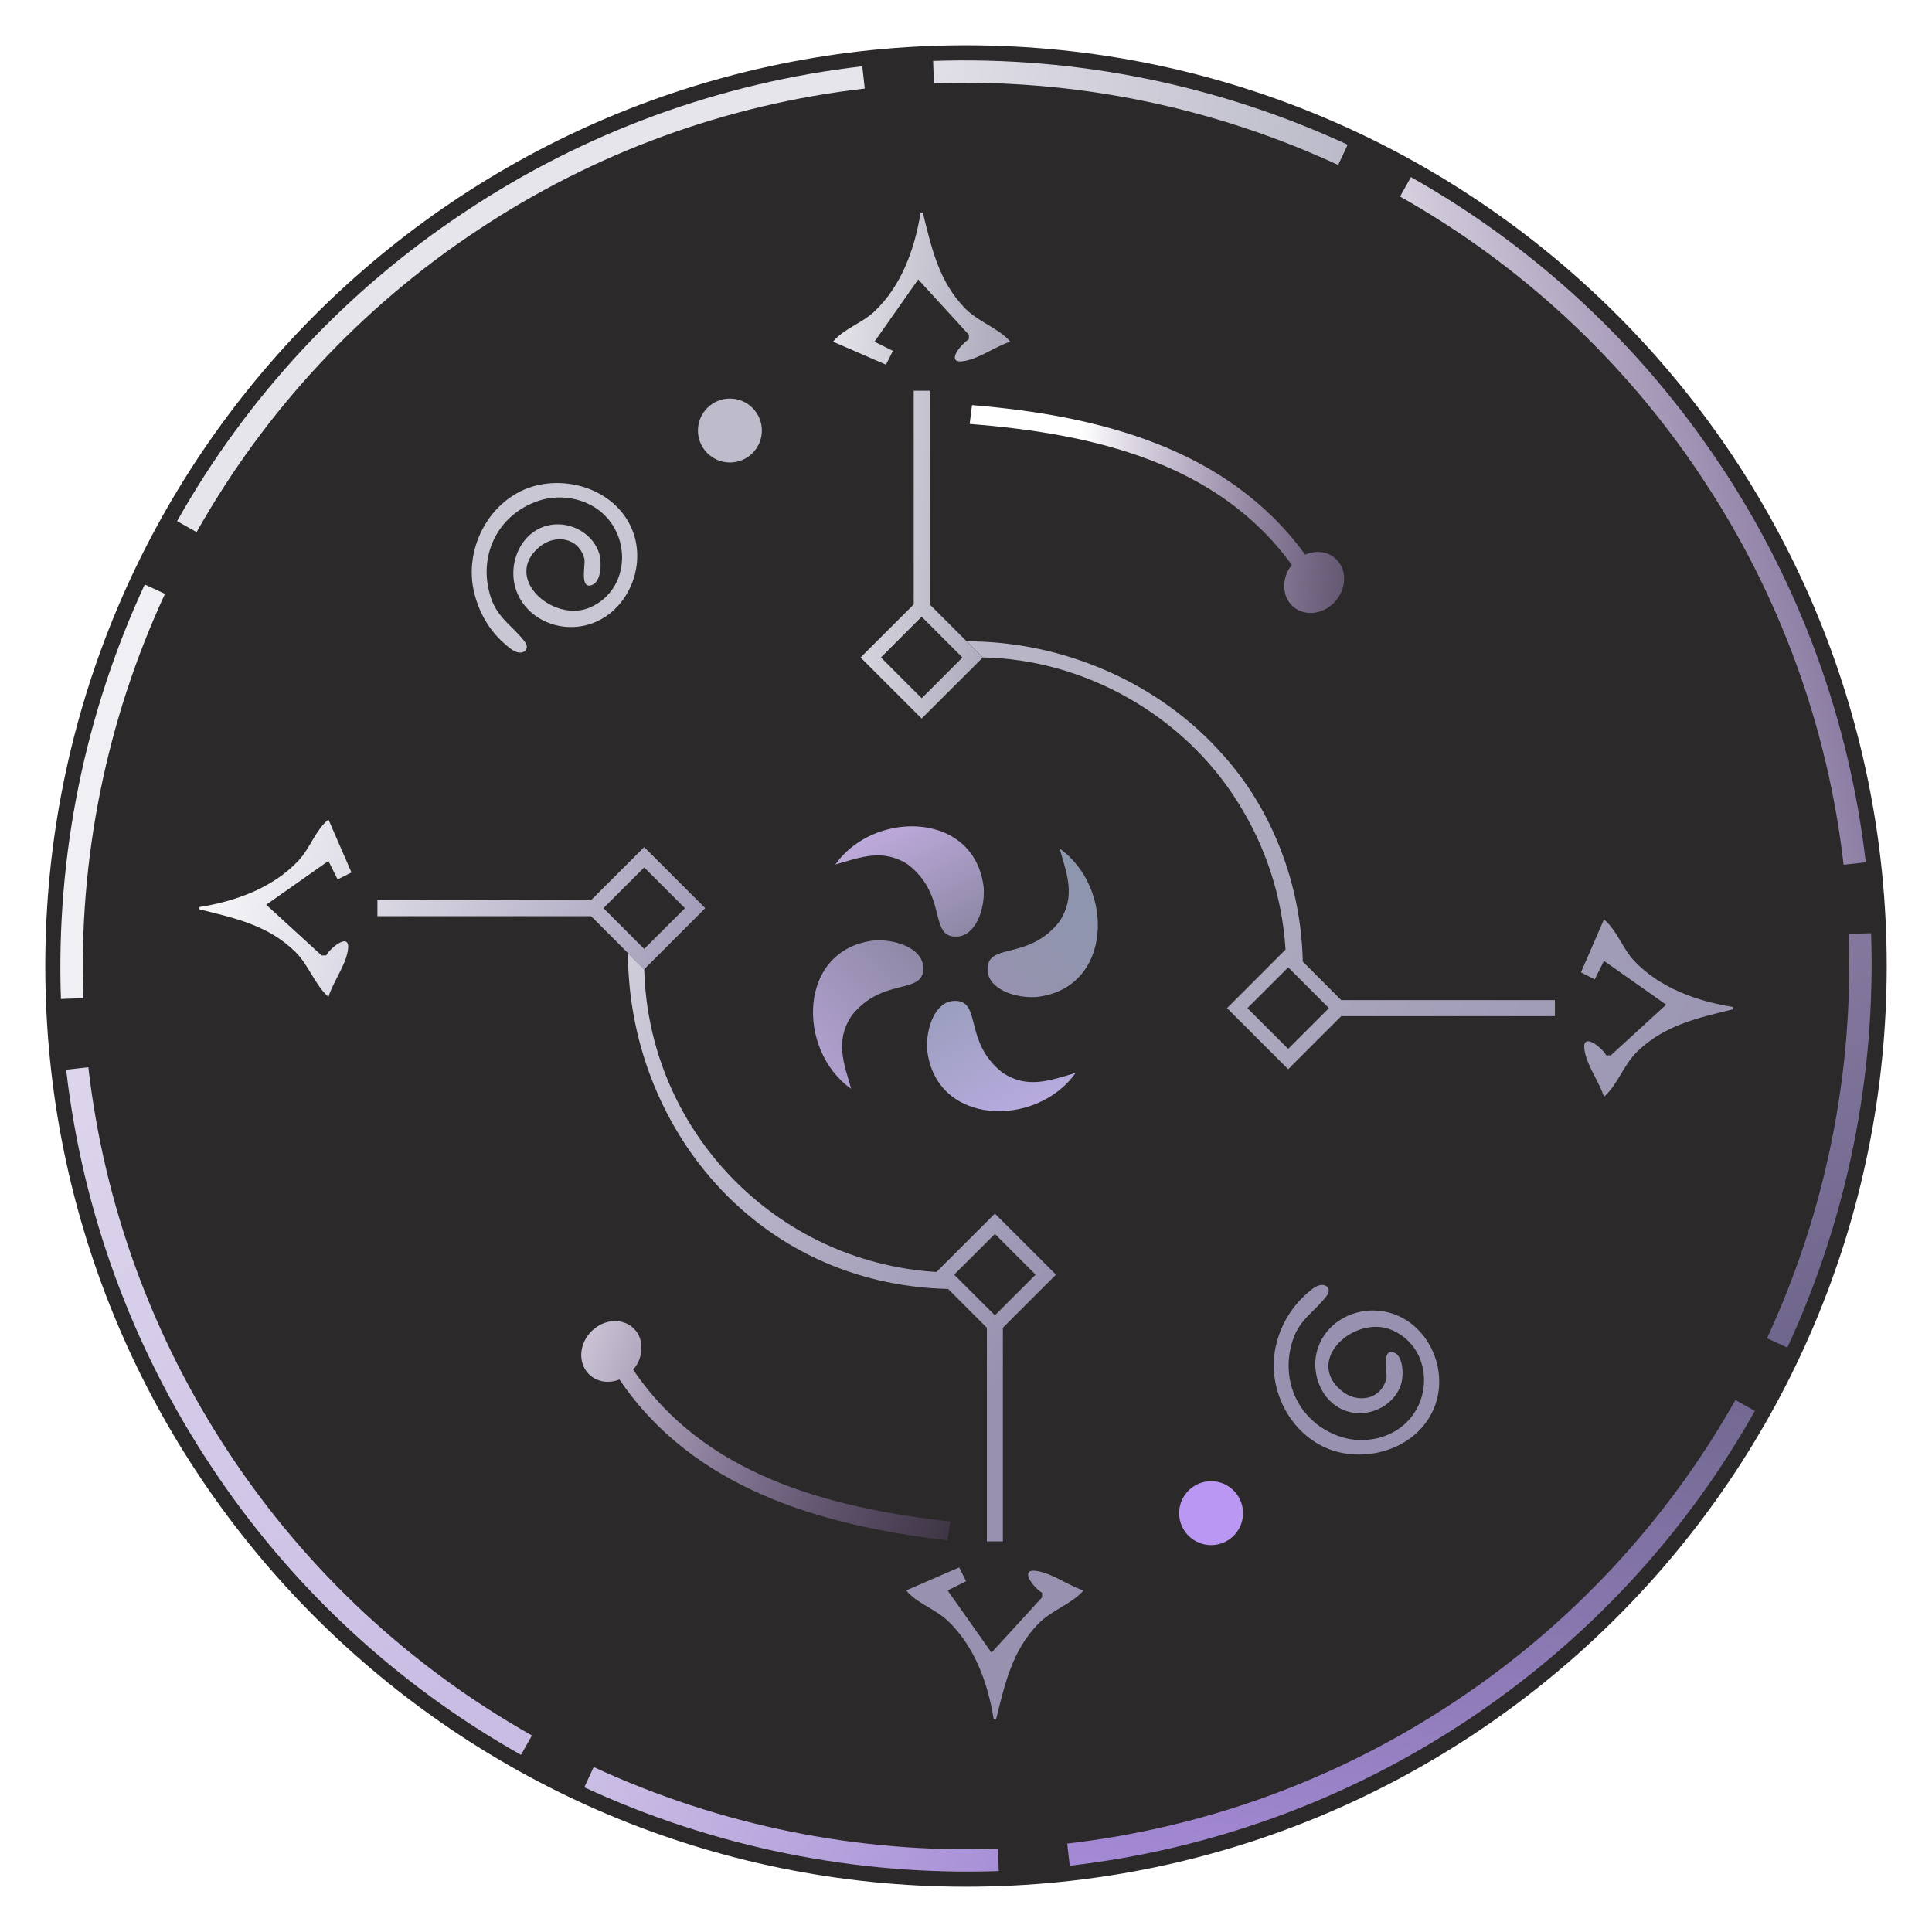
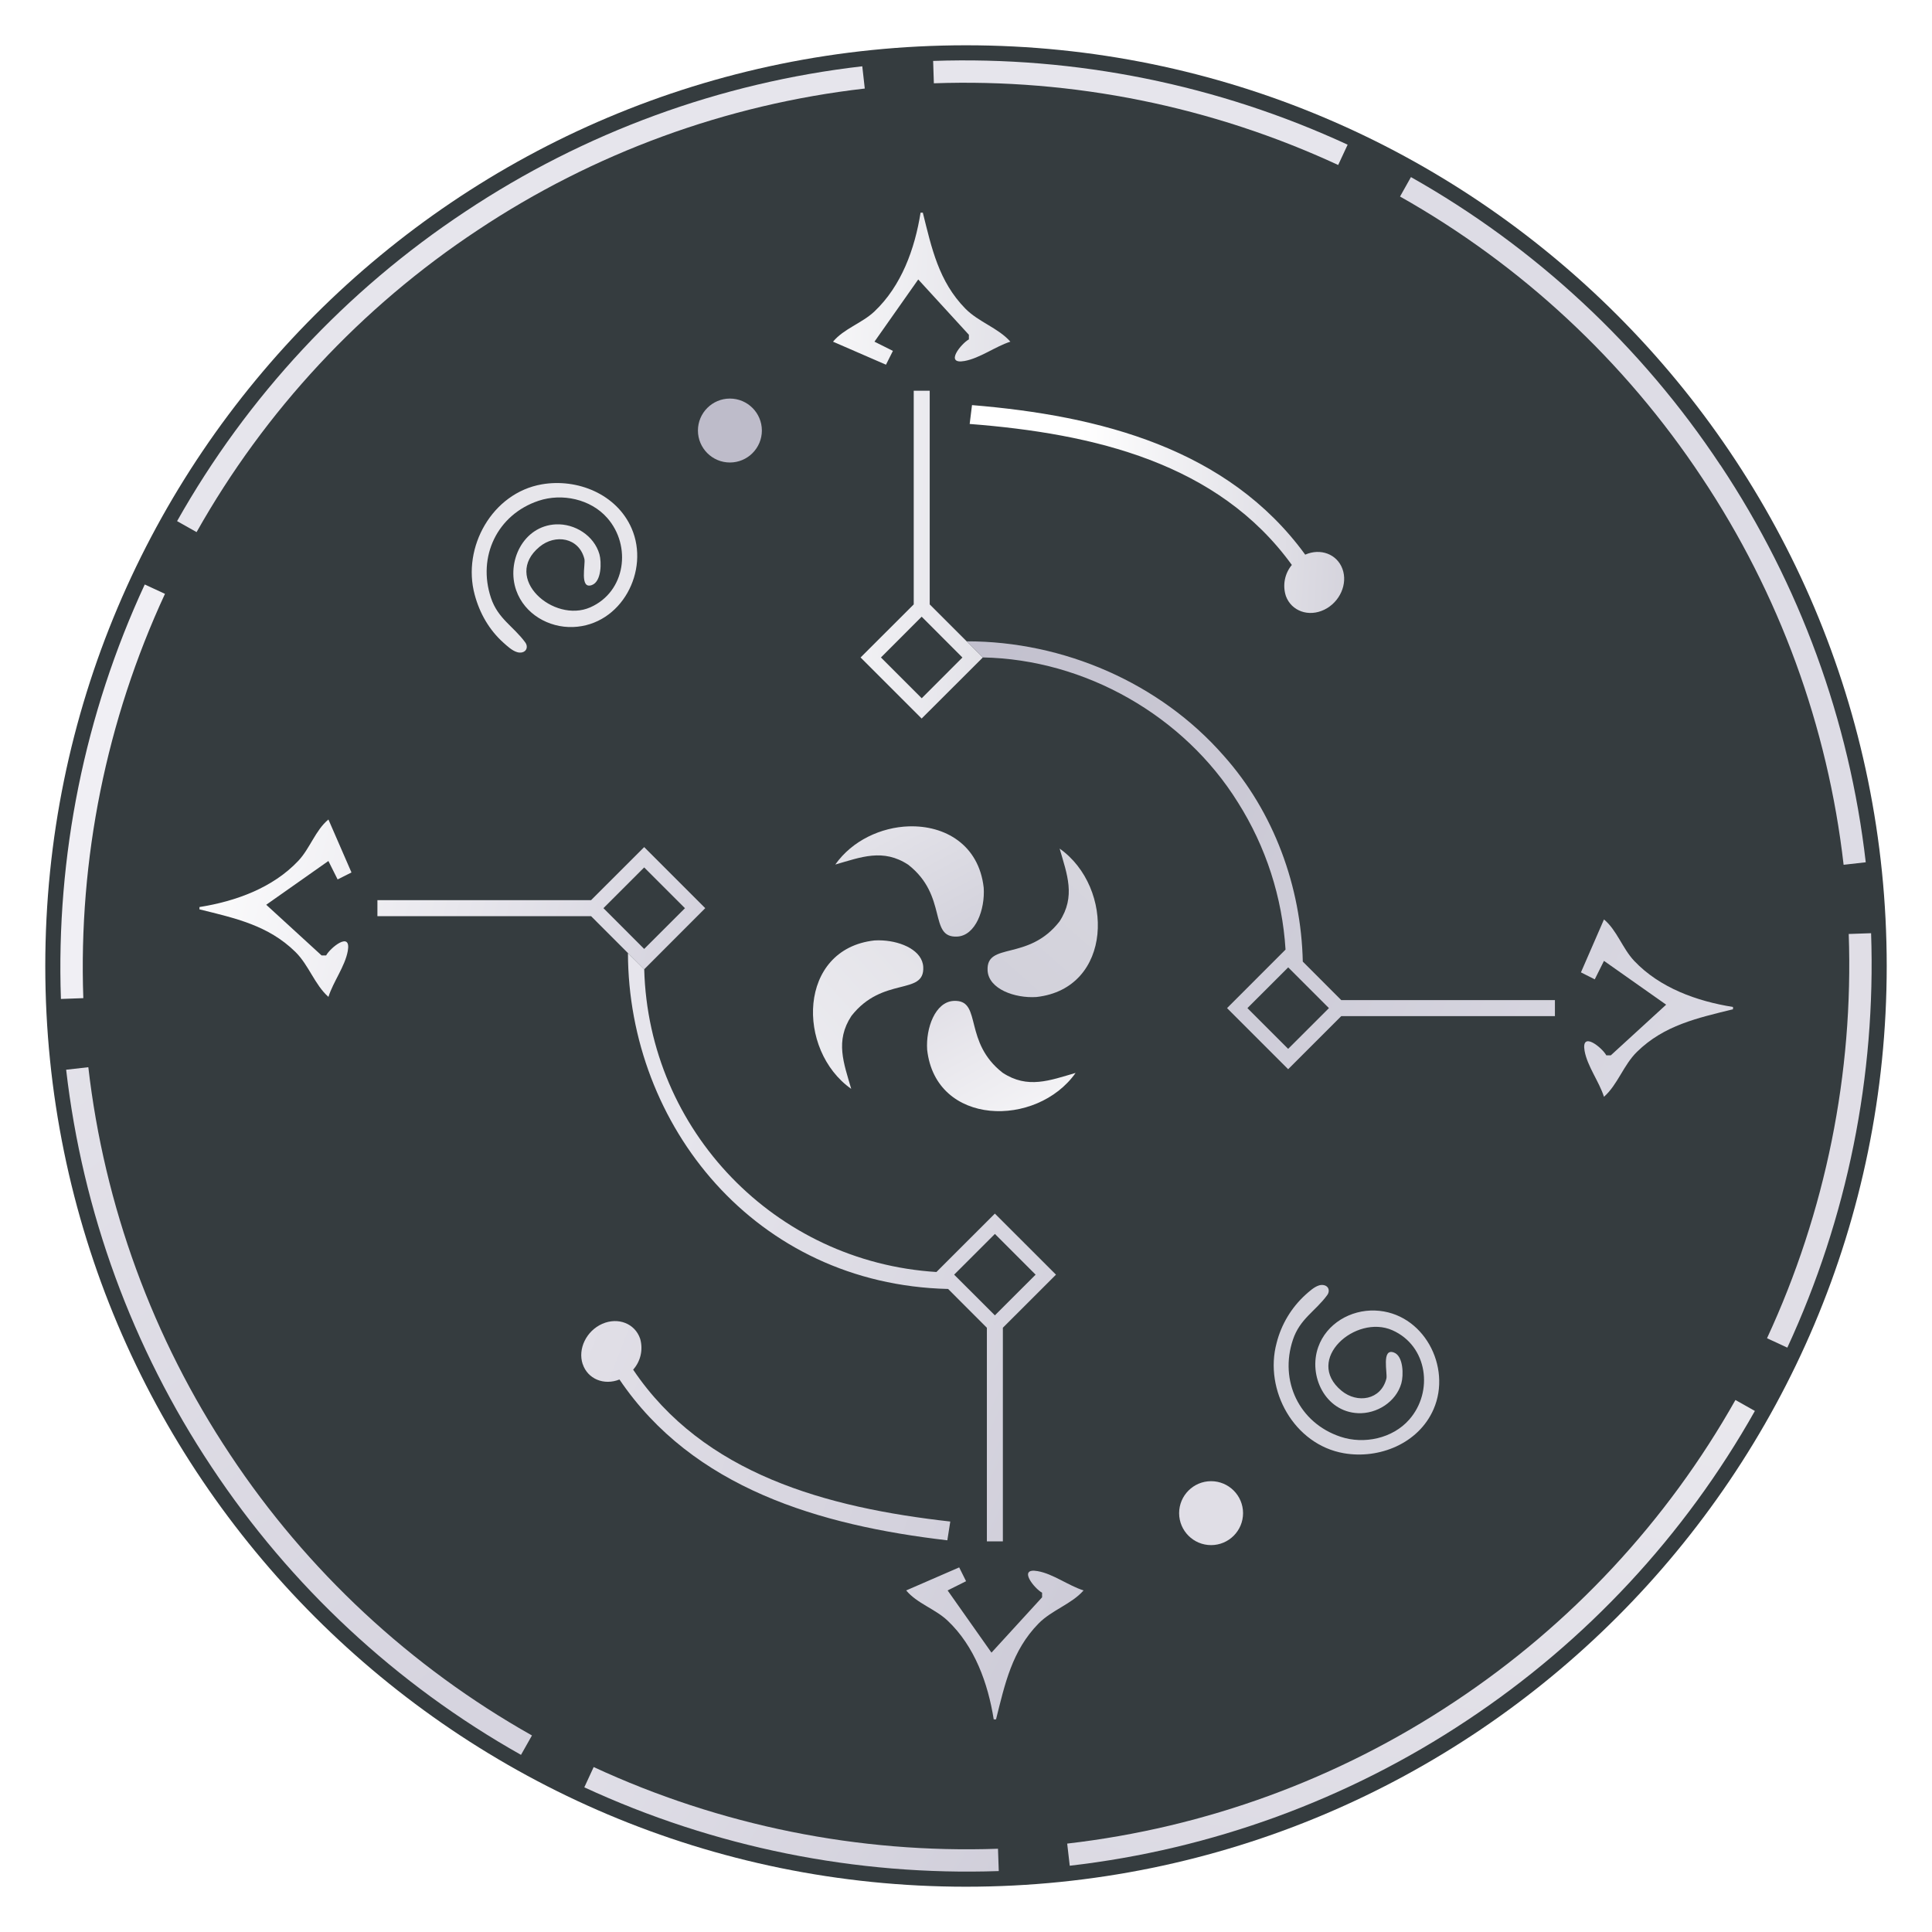
<svg xmlns="http://www.w3.org/2000/svg" xmlns:xlink="http://www.w3.org/1999/xlink" viewBox="0 0 64 64">
  <defs>
+     <linearGradient id="r">
+       <stop offset="0" style="stop-color:#e6e5ec;stop-opacity:1" />
+       <stop offset="1" style="stop-color:#c9c7d4;stop-opacity:1" />
+     </linearGradient>
+     <linearGradient id="f">
+       <stop offset="0" stop-color="#fff" />
+       <stop offset="1" stop-color="#ab7eee" stop-opacity="0" style="stop-color:#bebcca;stop-opacity:1" />
+     </linearGradient>
    <linearGradient id="q">
      <stop offset="0" stop-color="#e6e5ec" />
      <stop offset="1" stop-color="#b3b2c2" />
    </linearGradient>
    <linearGradient id="p">
-       <stop offset="0" stop-color="#cabde4" />
+       <stop offset="0" stop-color="#cabde4" style="stop-color:#d6d4df;stop-opacity:1" />
      <stop offset="1" stop-color="#f0eff3" />
    </linearGradient>
    <linearGradient id="o">
-       <stop offset="0" stop-color="#a389d5" />
+       <stop offset="0" stop-color="#a389d5" style="stop-color:#cfcdd9;stop-opacity:1" />
      <stop offset="1" stop-color="#edecf2" />
    </linearGradient>
    <linearGradient id="n">
-       <stop offset="0" stop-color="#70678d" />
-       <stop offset="1" stop-color="#b997f3" />
+       <stop offset="0" stop-color="#70678d" style="stop-color:#eae9ee;stop-opacity:1" />
+       <stop offset="1" stop-color="#b997f3" style="stop-color:#d6d4df;stop-opacity:1" />
    </linearGradient>
    <linearGradient id="m">
      <stop offset="0" stop-color="#9384a9" />
      <stop offset="1" stop-color="#665e85" />
    </linearGradient>
    <linearGradient id="l">
      <stop offset="0" stop-color="#fff" />
      <stop offset="1" stop-color="#513975" />
    </linearGradient>
    <linearGradient id="k">
-       <stop offset="0" stop-color="#bfbdcb" />
-       <stop offset="1" stop-color="#9892b0" />
+       <stop offset="0" stop-color="#bfbdcb" style="stop-color:#bebcca;stop-opacity:1" />
+       <stop offset="1" stop-color="#9892b0" style="stop-color:#dddce5;stop-opacity:1" />
    </linearGradient>
-     <linearGradient xlink:href="#a" id="t" x1="405.68" x2="412.165" y1="2.619" y2="14.716" gradientUnits="userSpaceOnUse" />
+     <linearGradient xlink:href="#a" id="u" x1="405.68" x2="412.165" y1="2.619" y2="14.716" gradientUnits="userSpaceOnUse" />
    <linearGradient id="a">
-       <stop offset="0" stop-color="#8b98ad" />
-       <stop offset="1" stop-color="#ccb3f5" />
+       <stop offset="0" stop-color="#8b98ad" style="stop-color:#d9d7e0;stop-opacity:1" />
+       <stop offset="1" stop-color="#ccb3f5" style="stop-color:#fff;stop-opacity:1" />
    </linearGradient>
-     <linearGradient xlink:href="#b" id="u" x1="405.641" x2="394.707" y1="2.469" y2="12.346" gradientUnits="userSpaceOnUse" />
+     <linearGradient xlink:href="#b" id="v" x1="405.641" x2="394.707" y1="2.469" y2="12.346" gradientUnits="userSpaceOnUse" />
    <linearGradient id="b">
-       <stop offset="0" stop-color="#8a86a1" />
-       <stop offset="1" stop-color="#d1b6f6" />
+       <stop offset="0" stop-color="#8a86a1" style="stop-color:#e3e2e8;stop-opacity:1" />
+       <stop offset="1" stop-color="#d1b6f6" style="stop-color:#f2f2f5;stop-opacity:1" />
    </linearGradient>
-     <linearGradient xlink:href="#c" id="v" x1="409.172" x2="415.407" y1="6.859" y2="-.187" gradientUnits="userSpaceOnUse" />
+     <linearGradient xlink:href="#c" id="w" x1="409.172" x2="415.407" y1="6.859" y2="-.187" gradientUnits="userSpaceOnUse" />
    <linearGradient id="c">
-       <stop offset="0" stop-color="#9891af" />
-       <stop offset="1" stop-color="#8a97ad" />
+       <stop offset="0" stop-color="#9891af" style="stop-color:#d1d0da;stop-opacity:1" />
+       <stop offset="1" stop-color="#8a97ad" style="stop-color:#d7d6de;stop-opacity:1" />
    </linearGradient>
-     <linearGradient xlink:href="#d" id="w" x1="407.239" x2="402.874" y1="3.055" y2="-5.3" gradientUnits="userSpaceOnUse" />
+     <linearGradient xlink:href="#d" id="x" x1="407.239" x2="402.874" y1="3.055" y2="-5.3" gradientUnits="userSpaceOnUse" />
    <linearGradient id="d">
-       <stop offset="0" stop-color="#8b86a2" />
-       <stop offset="1" stop-color="#d4baf6" />
+       <stop offset="0" stop-color="#8b86a2" style="stop-color:#d2d1db;stop-opacity:1" />
+       <stop offset="1" stop-color="#d4baf6" style="stop-color:#ebeaef;stop-opacity:1" />
    </linearGradient>
-     <linearGradient xlink:href="#e" id="x" x1="65.445" x2="63.299" y1="11.787" y2="49.271" gradientTransform="rotate(-90 20.264 7.613)scale(.24599)" gradientUnits="userSpaceOnUse" />
+     <linearGradient xlink:href="#e" id="y" x1="65.445" x2="63.299" y1="11.787" y2="49.271" gradientTransform="rotate(-90 20.264 7.613)scale(.24599)" gradientUnits="userSpaceOnUse" />
    <linearGradient id="e">
      <stop offset="0" stop-color="#fff" />
-       <stop offset="1" stop-color="#84819b" />
+       <stop offset="1" stop-color="#84819b" style="stop-color:#d5d4dd;stop-opacity:1" />
    </linearGradient>
-     <linearGradient xlink:href="#f" id="y" x1="412.289" x2="423.389" y1="-9.727" y2="-9.104" gradientTransform="translate(-357.31 19.28)scale(.92448)" gradientUnits="userSpaceOnUse" />
-     <linearGradient id="f">
-       <stop offset="0" stop-color="#fff" />
-       <stop offset="1" stop-color="#ab7eee" stop-opacity="0" />
+     <linearGradient xlink:href="#f" id="z" x1="412.289" x2="423.389" y1="-9.727" y2="-9.104" gradientTransform="translate(-357.31 19.28)scale(.92448)" gradientUnits="userSpaceOnUse" />
+     <linearGradient id="j">
+       <stop offset="0" stop-color="#fff" style="stop-color:#e5e3ea;stop-opacity:1" />
+       <stop offset="1" stop-color="#ab7eee" stop-opacity="0" style="stop-color:#cfcdd9;stop-opacity:1" />
    </linearGradient>
-     <linearGradient xlink:href="#h" id="r" x1="391.026" x2="407.8" y1="2.993" y2="15.838" gradientTransform="translate(-354.604 16.012)scale(.92448)" gradientUnits="userSpaceOnUse" />
-     <linearGradient id="h">
+     <linearGradient xlink:href="#g" id="s" x1="391.026" x2="407.8" y1="2.993" y2="15.838" gradientTransform="translate(-354.604 16.012)scale(.92448)" gradientUnits="userSpaceOnUse" />
+     <linearGradient id="g">
      <stop offset="0" stop-color="#e8e6ed" />
      <stop offset="1" stop-color="#9892b0" />
    </linearGradient>
-     <linearGradient xlink:href="#i" id="B" x1="48.634" x2="105.482" y1="40.131" y2="24.899" gradientTransform="matrix(-.24599 0 0 .24599 27.553 12.322)" gradientUnits="userSpaceOnUse" />
+     <linearGradient xlink:href="#i" id="C" x1="48.634" x2="105.482" y1="40.131" y2="24.899" gradientTransform="matrix(-.24599 0 0 .24599 27.553 12.322)" gradientUnits="userSpaceOnUse" />
    <linearGradient id="i">
-       <stop offset="0" stop-color="#9a93b2" />
+       <stop offset="0" stop-color="#9a93b2" style="stop-color:#d0ceda;stop-opacity:1" />
      <stop offset="1" stop-color="#fff" />
    </linearGradient>
-     <linearGradient xlink:href="#f" id="C" x1="422.575" x2="407.521" y1="-8.144" y2="-13.367" gradientTransform="rotate(181.952 200.051 14.725)scale(.92448)" gradientUnits="userSpaceOnUse" />
-     <linearGradient xlink:href="#h" id="z" x1="391.026" x2="407.8" y1="2.993" y2="15.838" gradientTransform="translate(-354.612 16.084)scale(.92448)" gradientUnits="userSpaceOnUse" />
-     <linearGradient xlink:href="#k" id="s" x1="402.94" x2="428.569" y1="-3.936" y2="8.433" gradientTransform="translate(-354.604 16.012)scale(.92448)" gradientUnits="userSpaceOnUse" />
-     <linearGradient xlink:href="#l" id="I" x1="468.522" x2="474.45" y1="-1.231" y2="-17.443" gradientTransform="rotate(56.422 213.901 -367.4)scale(.92448)" gradientUnits="userSpaceOnUse" />
-     <linearGradient xlink:href="#m" id="G" x1="471.214" x2="488.747" y1="-7.932" y2="-5.112" gradientTransform="rotate(56.422 213.901 -367.4)scale(.92448)" gradientUnits="userSpaceOnUse" />
-     <linearGradient xlink:href="#n" id="F" x1="476.338" x2="490.738" y1="6.99" y2="20.959" gradientTransform="rotate(56.422 213.901 -367.4)scale(.92448)" gradientUnits="userSpaceOnUse" />
-     <linearGradient xlink:href="#o" id="E" x1="486.803" x2="468.735" y1="21.363" y2="30.636" gradientTransform="rotate(56.422 213.901 -367.4)scale(.92448)" gradientUnits="userSpaceOnUse" />
-     <linearGradient xlink:href="#p" id="D" x1="474.144" x2="439.052" y1="32.602" y2="35.709" gradientTransform="rotate(56.422 213.901 -367.4)scale(.92448)" gradientUnits="userSpaceOnUse" />
-     <linearGradient xlink:href="#q" id="H" x1="445.922" x2="454.645" y1="-2.345" y2="-12.736" gradientTransform="rotate(56.422 213.901 -367.4)scale(.92448)" gradientUnits="userSpaceOnUse" />
+     <linearGradient xlink:href="#j" id="D" x1="422.575" x2="407.521" y1="-8.144" y2="-13.367" gradientTransform="rotate(181.952 200.051 14.725)scale(.92448)" gradientUnits="userSpaceOnUse" />
+     <linearGradient xlink:href="#g" id="A" x1="391.026" x2="407.8" y1="2.993" y2="15.838" gradientTransform="translate(-354.612 16.084)scale(.92448)" gradientUnits="userSpaceOnUse" />
+     <linearGradient xlink:href="#k" id="t" x1="402.94" x2="428.569" y1="-3.936" y2="8.433" gradientTransform="translate(-354.604 16.012)scale(.92448)" gradientUnits="userSpaceOnUse" />
+     <linearGradient xlink:href="#l" id="J" x1="468.522" x2="474.45" y1="-1.231" y2="-17.443" gradientTransform="rotate(56.422 213.901 -367.4)scale(.92448)" gradientUnits="userSpaceOnUse" />
+     <linearGradient xlink:href="#m" id="H" x1="471.214" x2="488.747" y1="-7.932" y2="-5.112" gradientTransform="rotate(56.422 213.901 -367.4)scale(.92448)" gradientUnits="userSpaceOnUse" />
+     <linearGradient xlink:href="#n" id="G" x1="476.338" x2="490.738" y1="6.99" y2="20.959" gradientTransform="rotate(56.422 213.901 -367.4)scale(.92448)" gradientUnits="userSpaceOnUse" />
+     <linearGradient xlink:href="#o" id="F" x1="486.803" x2="468.735" y1="21.363" y2="30.636" gradientTransform="rotate(56.422 213.901 -367.4)scale(.92448)" gradientUnits="userSpaceOnUse" />
+     <linearGradient xlink:href="#p" id="E" x1="474.144" x2="439.052" y1="32.602" y2="35.709" gradientTransform="rotate(56.422 213.901 -367.4)scale(.92448)" gradientUnits="userSpaceOnUse" />
+     <linearGradient xlink:href="#q" id="I" x1="445.922" x2="454.645" y1="-2.345" y2="-12.736" gradientTransform="rotate(56.422 213.901 -367.4)scale(.92448)" gradientUnits="userSpaceOnUse" />
+     <linearGradient xlink:href="#r" id="B" x1="14.016" x2="28.368" y1="25.823" y2="32.845" gradientUnits="userSpaceOnUse" />
  </defs>
-   <path fill="#2c292a" d="M62.5 32A30.5 30.5 0 0 1 32 62.5 30.5 30.5 0 0 1 1.5 32 30.5 30.5 0 0 1 32 1.5 30.5 30.5 0 0 1 62.5 32" />
+   <path fill="#353c3f" d="M62.5 32A30.5 30.5 0 0 1 32 62.5 30.5 30.5 0 0 1 1.5 32 30.5 30.5 0 0 1 32 1.5 30.5 30.5 0 0 1 62.5 32" />
  <g stroke-width=".661">
-     <path fill="url(#r)" d="m20.735 28.554-7.412-7.4" overflow="visible" transform="matrix(1.51205 0 0 1.51197 .017 .018)" />
+     <path fill="url(#s)" d="m20.735 28.554-7.412-7.4" overflow="visible" transform="matrix(1.51205 0 0 1.51197 .017 .018)" />
    <g stroke-width=".737">
-       <path fill="url(#s)" d="m21.168 13.23.394.393c2.493.046 4.909 1.42 6.225 3.539a7.6 7.6 0 0 1 1.161 3.59l-1.427 1.428 1.491 1.491 1.296-1.296h5.213v-.39h-5.213l-.939-.94c-.04-1.83-.705-3.651-1.928-5.022-1.558-1.782-3.916-2.796-6.273-2.793m15.55 6.786-.562 1.292.337.17.225-.451 1.517 1.069-1.35 1.236h-.11c-.1-.185-.618-.608-.53-.108.068.377.354.748.473 1.12.333-.294.477-.777.806-1.098.663-.65 1.474-.823 2.342-1.038v-.056c-.882-.14-1.788-.466-2.412-1.126-.286-.304-.42-.747-.736-1.01m-7.705 1.17.994.994-.995.994-.994-.994z" overflow="visible" transform="matrix(1.35764 0 0 1.35758 3.284 3.284)" />
-       <path fill="#b997f3" d="M41.178 50.124a1.06 1.06 0 0 1-1.059 1.06 1.06 1.06 0 0 1-1.059-1.058 1.06 1.06 0 0 1 1.058-1.06 1.06 1.06 0 0 1 1.06 1.057" />
-       <path fill="#c9c7d3" d="M17.13 21.603a.33.33 0 0 0 .17.007c.16-.04.19-.206.102-.326-.395-.54-.906-.785-1.138-1.478-.456-1.362.204-2.76 1.58-3.218.775-.258 1.722-.057 2.272.57.81.921.613 2.441-.56 2.96-1.218.54-2.934-.972-1.683-2.005.522-.432 1.307-.308 1.486.403.042.171-.17 1.017.247.865.324-.117.324-.766.25-1.024-.178-.615-.814-1.015-1.44-.987-1.084.05-1.652 1.241-1.314 2.191.277.78 1.075 1.238 1.88 1.21 1.603-.058 2.552-1.865 1.94-3.27-.494-1.134-1.797-1.66-2.972-1.457-1.645.285-2.65 2.085-2.226 3.654.165.617.48 1.17.958 1.597.113.1.278.258.448.308" />
+       <path fill="url(#t)" d="m21.168 13.23.394.393c2.493.046 4.909 1.42 6.225 3.539a7.6 7.6 0 0 1 1.161 3.59l-1.427 1.428 1.491 1.491 1.296-1.296h5.213v-.39h-5.213l-.939-.94c-.04-1.83-.705-3.651-1.928-5.022-1.558-1.782-3.916-2.796-6.273-2.793m15.55 6.786-.562 1.292.337.17.225-.451 1.517 1.069-1.35 1.236h-.11c-.1-.185-.618-.608-.53-.108.068.377.354.748.473 1.12.333-.294.477-.777.806-1.098.663-.65 1.474-.823 2.342-1.038v-.056c-.882-.14-1.788-.466-2.412-1.126-.286-.304-.42-.747-.736-1.01m-7.705 1.17.994.994-.995.994-.994-.994z" overflow="visible" transform="matrix(1.35764 0 0 1.35758 3.284 3.284)" />
+       <path fill="#b997f3" d="M41.178 50.124a1.06 1.06 0 0 1-1.059 1.06 1.06 1.06 0 0 1-1.059-1.058 1.06 1.06 0 0 1 1.058-1.06 1.06 1.06 0 0 1 1.06 1.057" style="fill:#e0dee6;fill-opacity:1" />
+       <path fill="#c9c7d3" d="M17.13 21.603a.33.33 0 0 0 .17.007c.16-.04.19-.206.102-.326-.395-.54-.906-.785-1.138-1.478-.456-1.362.204-2.76 1.58-3.218.775-.258 1.722-.057 2.272.57.81.921.613 2.441-.56 2.96-1.218.54-2.934-.972-1.683-2.005.522-.432 1.307-.308 1.486.403.042.171-.17 1.017.247.865.324-.117.324-.766.25-1.024-.178-.615-.814-1.015-1.44-.987-1.084.05-1.652 1.241-1.314 2.191.277.78 1.075 1.238 1.88 1.21 1.603-.058 2.552-1.865 1.94-3.27-.494-1.134-1.797-1.66-2.972-1.457-1.645.285-2.65 2.085-2.226 3.654.165.617.48 1.17.958 1.597.113.1.278.258.448.308" style="fill:#e7e6eb;fill-opacity:1" />
      <g stroke-width="1.414">
-         <path fill="url(#t)" d="M407.03 5.704a1 1 0 0 0-.12 0c-.867.044-1.31 1.274-1.243 2.287.4 3.591 5.134 3.662 6.95 1.086-1.203.347-2.24.764-3.415-.008-1.819-1.418-.993-3.31-2.171-3.365" transform="matrix(.70747 0 0 .70743 -256.284 29.121)" />
-         <path fill="url(#u)" d="M403.585 2.873a3 3 0 0 0-.387 0c-3.592.402-3.663 5.135-1.087 6.95-.346-1.202-.763-2.239.008-3.413 1.464-1.878 3.433-.937 3.365-2.293-.038-.758-.985-1.192-1.9-1.244z" transform="matrix(.70747 0 0 .70743 -256.284 29.121)" />
-         <path fill="url(#v)" d="M411.87-1.428c.346 1.203.764 2.24-.008 3.415-1.464 1.877-3.433.937-3.365 2.292.044.867 1.274 1.31 2.287 1.243 3.591-.4 3.662-5.134 1.086-6.95" transform="matrix(.70747 0 0 .70743 -256.284 29.121)" />
-         <path fill="url(#w)" d="M404.817-2.47c-1.305.041-2.657.662-3.452 1.789 1.203-.346 2.24-.764 3.415.008 1.877 1.464.936 3.433 2.292 3.365.866-.043 1.31-1.274 1.243-2.287-.225-2.02-1.822-2.926-3.498-2.874" transform="matrix(.70747 0 0 .70743 -256.284 29.121)" />
+         <path fill="url(#u)" d="M407.03 5.704a1 1 0 0 0-.12 0c-.867.044-1.31 1.274-1.243 2.287.4 3.591 5.134 3.662 6.95 1.086-1.203.347-2.24.764-3.415-.008-1.819-1.418-.993-3.31-2.171-3.365" transform="matrix(.70747 0 0 .70743 -256.284 29.121)" />
+         <path fill="url(#v)" d="M403.585 2.873a3 3 0 0 0-.387 0c-3.592.402-3.663 5.135-1.087 6.95-.346-1.202-.763-2.239.008-3.413 1.464-1.878 3.433-.937 3.365-2.293-.038-.758-.985-1.192-1.9-1.244z" transform="matrix(.70747 0 0 .70743 -256.284 29.121)" />
+         <path fill="url(#w)" d="M411.87-1.428c.346 1.203.764 2.24-.008 3.415-1.464 1.877-3.433.937-3.365 2.292.044.867 1.274 1.31 2.287 1.243 3.591-.4 3.662-5.134 1.086-6.95" transform="matrix(.70747 0 0 .70743 -256.284 29.121)" />
+         <path fill="url(#x)" d="M404.817-2.47c-1.305.041-2.657.662-3.452 1.789 1.203-.346 2.24-.764 3.415.008 1.877 1.464.936 3.433 2.292 3.365.866-.043 1.31-1.274 1.243-2.287-.225-2.02-1.822-2.926-3.498-2.874" transform="matrix(.70747 0 0 .70743 -256.284 29.121)" />
      </g>
-       <path fill="url(#x)" d="m17.906 5.918 1.293.562.169-.337-.45-.225L19.986 4.4l1.236 1.35v.112c-.184.1-.607.617-.108.528.377-.068.75-.353 1.12-.472-.294-.334-.775-.478-1.098-.806-.65-.663-.822-1.474-1.038-2.342h-.055c-.14.882-.466 1.787-1.126 2.411-.304.287-.747.42-1.01.737m.672 7.706 1.49 1.49 1.493-1.49-1.296-1.295V7.115h-.39v5.214zm.497 0 .994-.995.994.996-.993.994z" transform="matrix(1.35764 0 0 1.35758 3.284 3.284)" />
-       <path fill="url(#y)" d="M30.336 11.461c.136.367-.063.814-.444.998-.38.184-.8.034-.935-.333a.8.8 0 0 1 .145-.76c-1.801-2.49-4.833-3.205-7.861-3.44l.057-.46c3.124.257 6.246 1.06 8.13 3.649.375-.165.776-.012.908.346" transform="matrix(1.35764 0 0 1.35758 3.284 3.284)" />
-       <path fill="url(#z)" d="M12.903 20.837c.01 4.199 3.103 8.084 7.812 8.196l.946.947v5.212h.39v-5.213l1.296-1.295-1.491-1.49-1.426 1.425a7.604 7.604 0 0 1-7.13-7.387Zm8.954 6.853.993.994-.994.993-.994-.993zm-.872 8.137-1.293.562c.263.317.707.45 1.01.737.661.623.986 1.529 1.126 2.41h.056c.217-.866.389-1.678 1.038-2.34.323-.329.804-.472 1.098-.807-.372-.118-.743-.405-1.12-.471-.499-.09-.076.428.108.527v.112l-1.235 1.35-1.07-1.518.45-.225z" overflow="visible" transform="matrix(1.35764 0 0 1.35758 3.284 3.284)" />
-       <path fill="url(#B)" d="m5.595 17.578.562 1.292-.338.17-.225-.45-1.517 1.068 1.35 1.236h.112c.1-.185.617-.608.528-.108-.068.376-.355.749-.472 1.12-.335-.295-.478-.775-.807-1.098-.662-.65-1.474-.823-2.34-1.038v-.056c.881-.14 1.786-.466 2.41-1.126.287-.304.419-.748.736-1.01m7.705.673 1.49 1.49-1.49 1.492-1.295-1.296H6.79v-.391h5.213zm0 .496-.994.994.994.995.995-.994z" transform="matrix(1.35764 0 0 1.35758 3.284 3.284)" />
-       <path fill="url(#C)" d="M11.798 30.865c-.123-.371.092-.811.478-.981.387-.17.8-.008.925.365a.8.8 0 0 1-.171.753c1.715 2.55 4.72 3.368 7.738 3.706l-.072.458c-3.113-.363-6.207-1.272-8-3.924-.38.152-.777-.014-.897-.377" transform="matrix(1.35764 0 0 1.35758 3.284 3.284)" />
-       <path fill="#9892b0" d="M43.696 42.58a.33.33 0 0 1 .17-.006c.16.04.19.206.102.325-.395.54-.906.785-1.138 1.48-.456 1.36.204 2.76 1.58 3.216.776.258 1.722.057 2.272-.569.81-.92.614-2.442-.558-2.96-1.218-.54-2.935.972-1.684 2.005.522.431 1.307.308 1.486-.404.042-.17-.17-1.016.247-.864.323.116.323.765.248 1.023-.176.615-.813 1.016-1.439.987-1.083-.05-1.652-1.24-1.314-2.19.277-.78 1.075-1.239 1.882-1.21 1.602.058 2.552 1.865 1.938 3.271-.494 1.133-1.797 1.66-2.972 1.456-1.644-.285-2.65-2.086-2.226-3.655a3.23 3.23 0 0 1 .958-1.596c.113-.1.28-.258.448-.309" />
+       <path fill="url(#y)" d="m17.906 5.918 1.293.562.169-.337-.45-.225L19.986 4.4l1.236 1.35v.112c-.184.1-.607.617-.108.528.377-.068.75-.353 1.12-.472-.294-.334-.775-.478-1.098-.806-.65-.663-.822-1.474-1.038-2.342h-.055c-.14.882-.466 1.787-1.126 2.411-.304.287-.747.42-1.01.737m.672 7.706 1.49 1.49 1.493-1.49-1.296-1.295V7.115h-.39v5.214zm.497 0 .994-.995.994.996-.993.994z" transform="matrix(1.35764 0 0 1.35758 3.284 3.284)" />
+       <path fill="url(#z)" d="M30.336 11.461c.136.367-.063.814-.444.998-.38.184-.8.034-.935-.333a.8.8 0 0 1 .145-.76c-1.801-2.49-4.833-3.205-7.861-3.44l.057-.46c3.124.257 6.246 1.06 8.13 3.649.375-.165.776-.012.908.346" transform="matrix(1.35764 0 0 1.35758 3.284 3.284)" />
+       <path fill="url(#A)" d="M12.903 20.837c.01 4.199 3.103 8.084 7.812 8.196l.946.947v5.212h.39v-5.213l1.296-1.295-1.491-1.49-1.426 1.425a7.604 7.604 0 0 1-7.13-7.387Zm8.954 6.853.993.994-.994.993-.994-.993zm-.872 8.137-1.293.562c.263.317.707.45 1.01.737.661.623.986 1.529 1.126 2.41h.056c.217-.866.389-1.678 1.038-2.34.323-.329.804-.472 1.098-.807-.372-.118-.743-.405-1.12-.471-.499-.09-.076.428.108.527v.112l-1.235 1.35-1.07-1.518.45-.225z" overflow="visible" style="fill:url(#B);fill-opacity:1" transform="matrix(1.35764 0 0 1.35758 3.284 3.284)" />
+       <path fill="url(#C)" d="m5.595 17.578.562 1.292-.338.17-.225-.45-1.517 1.068 1.35 1.236h.112c.1-.185.617-.608.528-.108-.068.376-.355.749-.472 1.12-.335-.295-.478-.775-.807-1.098-.662-.65-1.474-.823-2.34-1.038v-.056c.881-.14 1.786-.466 2.41-1.126.287-.304.419-.748.736-1.01m7.705.673 1.49 1.49-1.49 1.492-1.295-1.296H6.79v-.391h5.213zm0 .496-.994.994.994.995.995-.994z" transform="matrix(1.35764 0 0 1.35758 3.284 3.284)" />
+       <path fill="url(#D)" d="M11.798 30.865c-.123-.371.092-.811.478-.981.387-.17.8-.008.925.365a.8.8 0 0 1-.171.753c1.715 2.55 4.72 3.368 7.738 3.706l-.072.458c-3.113-.363-6.207-1.272-8-3.924-.38.152-.777-.014-.897-.377" transform="matrix(1.35764 0 0 1.35758 3.284 3.284)" />
+       <path fill="#9892b0" d="M43.696 42.58a.33.33 0 0 1 .17-.006c.16.04.19.206.102.325-.395.54-.906.785-1.138 1.48-.456 1.36.204 2.76 1.58 3.216.776.258 1.722.057 2.272-.569.81-.92.614-2.442-.558-2.96-1.218-.54-2.935.972-1.684 2.005.522.431 1.307.308 1.486-.404.042-.17-.17-1.016.247-.864.323.116.323.765.248 1.023-.176.615-.813 1.016-1.439.987-1.083-.05-1.652-1.24-1.314-2.19.277-.78 1.075-1.239 1.882-1.21 1.602.058 2.552 1.865 1.938 3.271-.494 1.133-1.797 1.66-2.972 1.456-1.644-.285-2.65-2.086-2.226-3.655a3.23 3.23 0 0 1 .958-1.596c.113-.1.28-.258.448-.309" style="fill:#d4d3dc;fill-opacity:1" />
      <path fill="#bebcca" d="M25.238 14.261a1.06 1.06 0 0 1-1.059 1.06 1.06 1.06 0 0 1-1.059-1.058 1.06 1.06 0 0 1 1.058-1.06 1.06 1.06 0 0 1 1.06 1.057" />
    </g>
-     <path fill="url(#D)" d="m1.924 23.37-.486.055a19.8 19.8 0 0 0 3.184 8.701 19.76 19.76 0 0 0 6.781 6.31l.24-.425a19.3 19.3 0 0 1-6.614-6.155 19.3 19.3 0 0 1-3.105-8.485" overflow="visible" transform="matrix(1.51205 0 0 1.51197 .017 .018)" />
-     <path fill="url(#E)" d="M21.853 40.493a19.45 19.45 0 0 1-8.858-1.79l-.205.444a20 20 0 0 0 9.08 1.835z" overflow="visible" transform="matrix(1.51205 0 0 1.51197 .017 .018)" />
+     <path fill="url(#E)" d="m1.924 23.37-.486.055a19.8 19.8 0 0 0 3.184 8.701 19.76 19.76 0 0 0 6.781 6.31l.24-.425a19.3 19.3 0 0 1-6.614-6.155 19.3 19.3 0 0 1-3.105-8.485" overflow="visible" transform="matrix(1.51205 0 0 1.51197 .017 .018)" />
+     <path fill="url(#F)" d="M21.853 40.493a19.45 19.45 0 0 1-8.858-1.79l-.205.444a20 20 0 0 0 9.08 1.835z" overflow="visible" transform="matrix(1.51205 0 0 1.51197 .017 .018)" />
    <path fill="#f0eff4" d="m5.465 19.672-.67-.31a30.15 30.15 0 0 0-2.777 13.73l.742-.027a29.41 29.408 0 0 1 2.705-13.393" overflow="visible" />
-     <path fill="url(#F)" d="m38.435 30.901-.426-.24a19.3 19.3 0 0 1-6.156 6.613 19.3 19.3 0 0 1-8.484 3.106l.056.485a19.8 19.8 0 0 0 8.7-3.182 19.76 19.76 0 0 0 6.31-6.782" overflow="visible" transform="matrix(1.51205 0 0 1.51197 .017 .018)" />
+     <path fill="url(#G)" d="m38.435 30.901-.426-.24a19.3 19.3 0 0 1-6.156 6.613 19.3 19.3 0 0 1-8.484 3.106l.056.485a19.8 19.8 0 0 0 8.7-3.182 19.76 19.76 0 0 0 6.31-6.782" overflow="visible" transform="matrix(1.51205 0 0 1.51197 .017 .018)" />
    <path fill="#e6e5ec" d="M28.564 2.196A29.878 29.877 0 0 0 15.41 7.011a29.878 29.877 0 0 0-9.544 10.252l.646.364a29.137 29.136 0 0 1 9.307-10 29.137 29.136 0 0 1 12.828-4.694z" overflow="visible" />
-     <path fill="url(#G)" d="m40.981 20.434-.49.017a19.45 19.45 0 0 1-1.79 8.857l.445.206a20 20 0 0 0 1.835-9.081" overflow="visible" transform="matrix(1.51205 0 0 1.51197 .017 .018)" />
-     <path fill="url(#H)" d="M29.513 3.158a20 20 0 0 0-9.081-1.835l.016.49a19.45 19.45 0 0 1 8.858 1.79z" overflow="visible" transform="matrix(1.51205 0 0 1.51197 .017 .018)" />
-     <path fill="url(#I)" d="M37.68 10.18a19.8 19.8 0 0 0-6.78-6.312l-.239.426a19.3 19.3 0 0 1 6.613 6.157 19.25 19.25 0 0 1 3.105 8.484l.485-.055a19.8 19.8 0 0 0-3.182-8.7" overflow="visible" transform="matrix(1.51205 0 0 1.51197 .017 .018)" />
+     <path fill="url(#H)" d="m40.981 20.434-.49.017a19.45 19.45 0 0 1-1.79 8.857l.445.206a20 20 0 0 0 1.835-9.081" overflow="visible" style="fill:#e0dee6;fill-opacity:1" transform="matrix(1.51205 0 0 1.51197 .017 .018)" />
+     <path fill="url(#I)" d="M29.513 3.158a20 20 0 0 0-9.081-1.835l.016.49a19.45 19.45 0 0 1 8.858 1.79z" overflow="visible" style="fill:#e6e5ec;fill-opacity:1" transform="matrix(1.51205 0 0 1.51197 .017 .018)" />
+     <path fill="url(#J)" d="M37.68 10.18a19.8 19.8 0 0 0-6.78-6.312l-.239.426a19.3 19.3 0 0 1 6.613 6.157 19.25 19.25 0 0 1 3.105 8.484l.485-.055a19.8 19.8 0 0 0-3.182-8.7" overflow="visible" style="fill:#dddce5;fill-opacity:1" transform="matrix(1.51205 0 0 1.51197 .017 .018)" />
  </g>
</svg>
